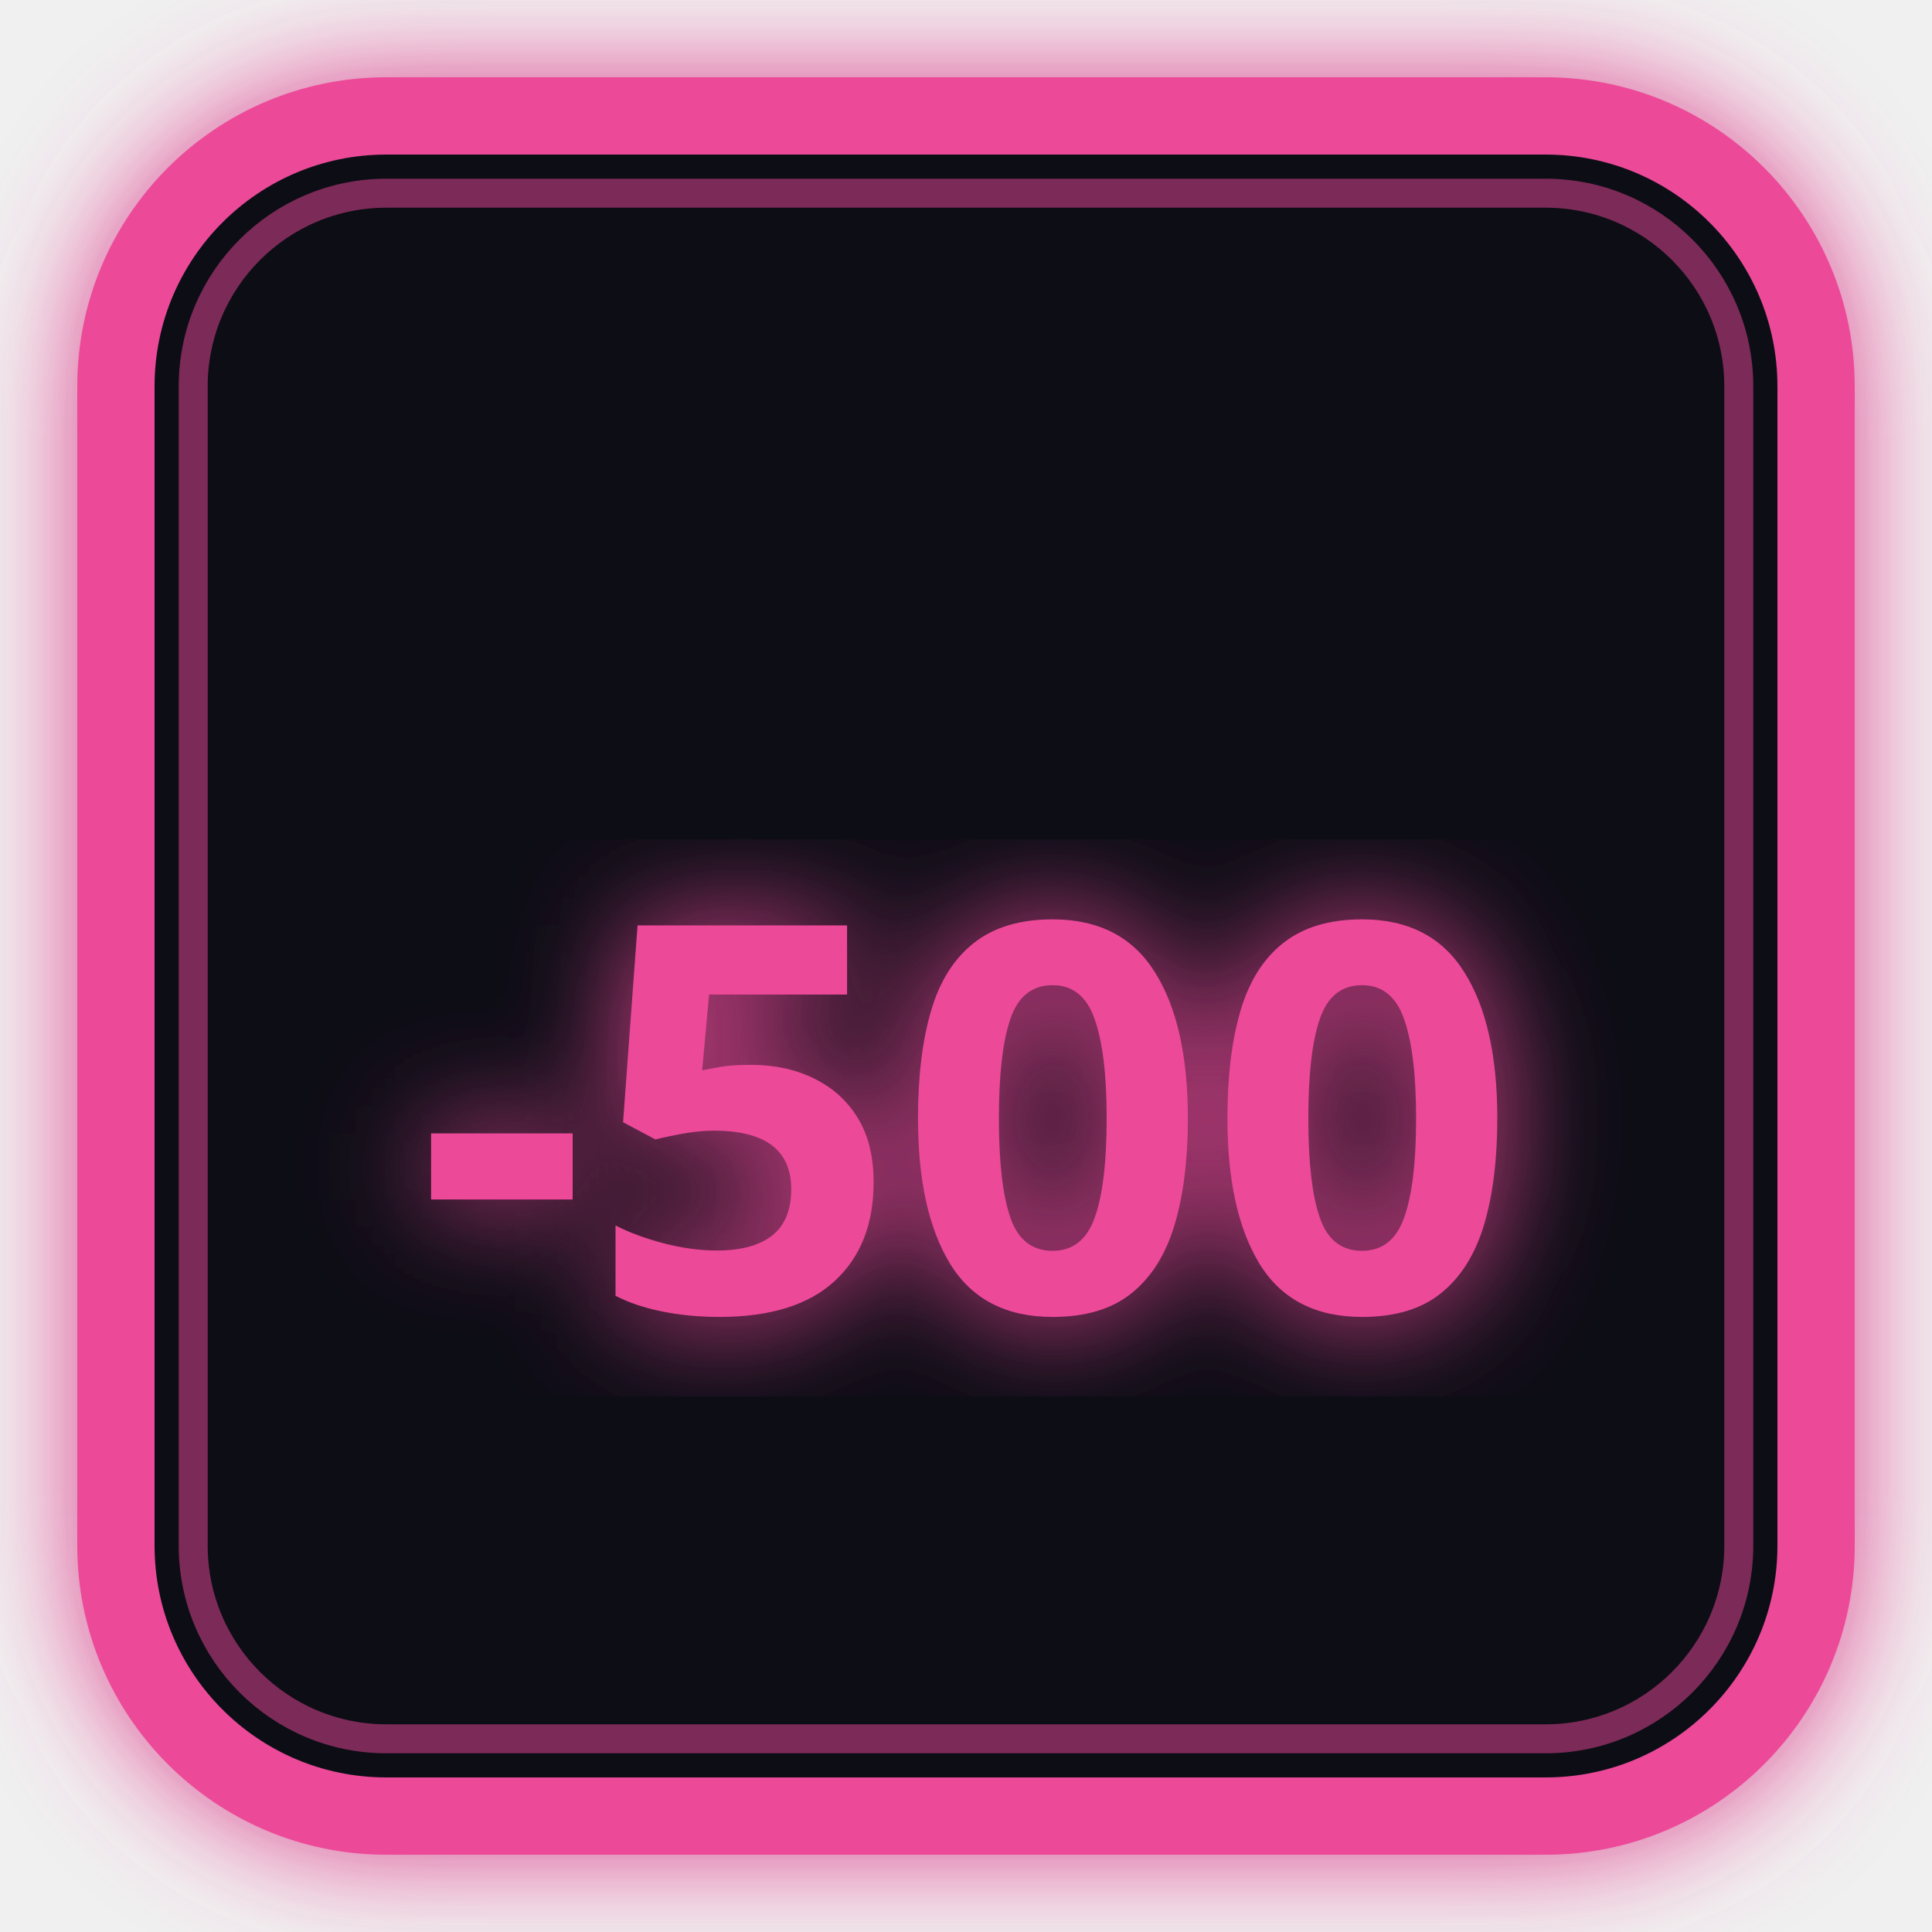
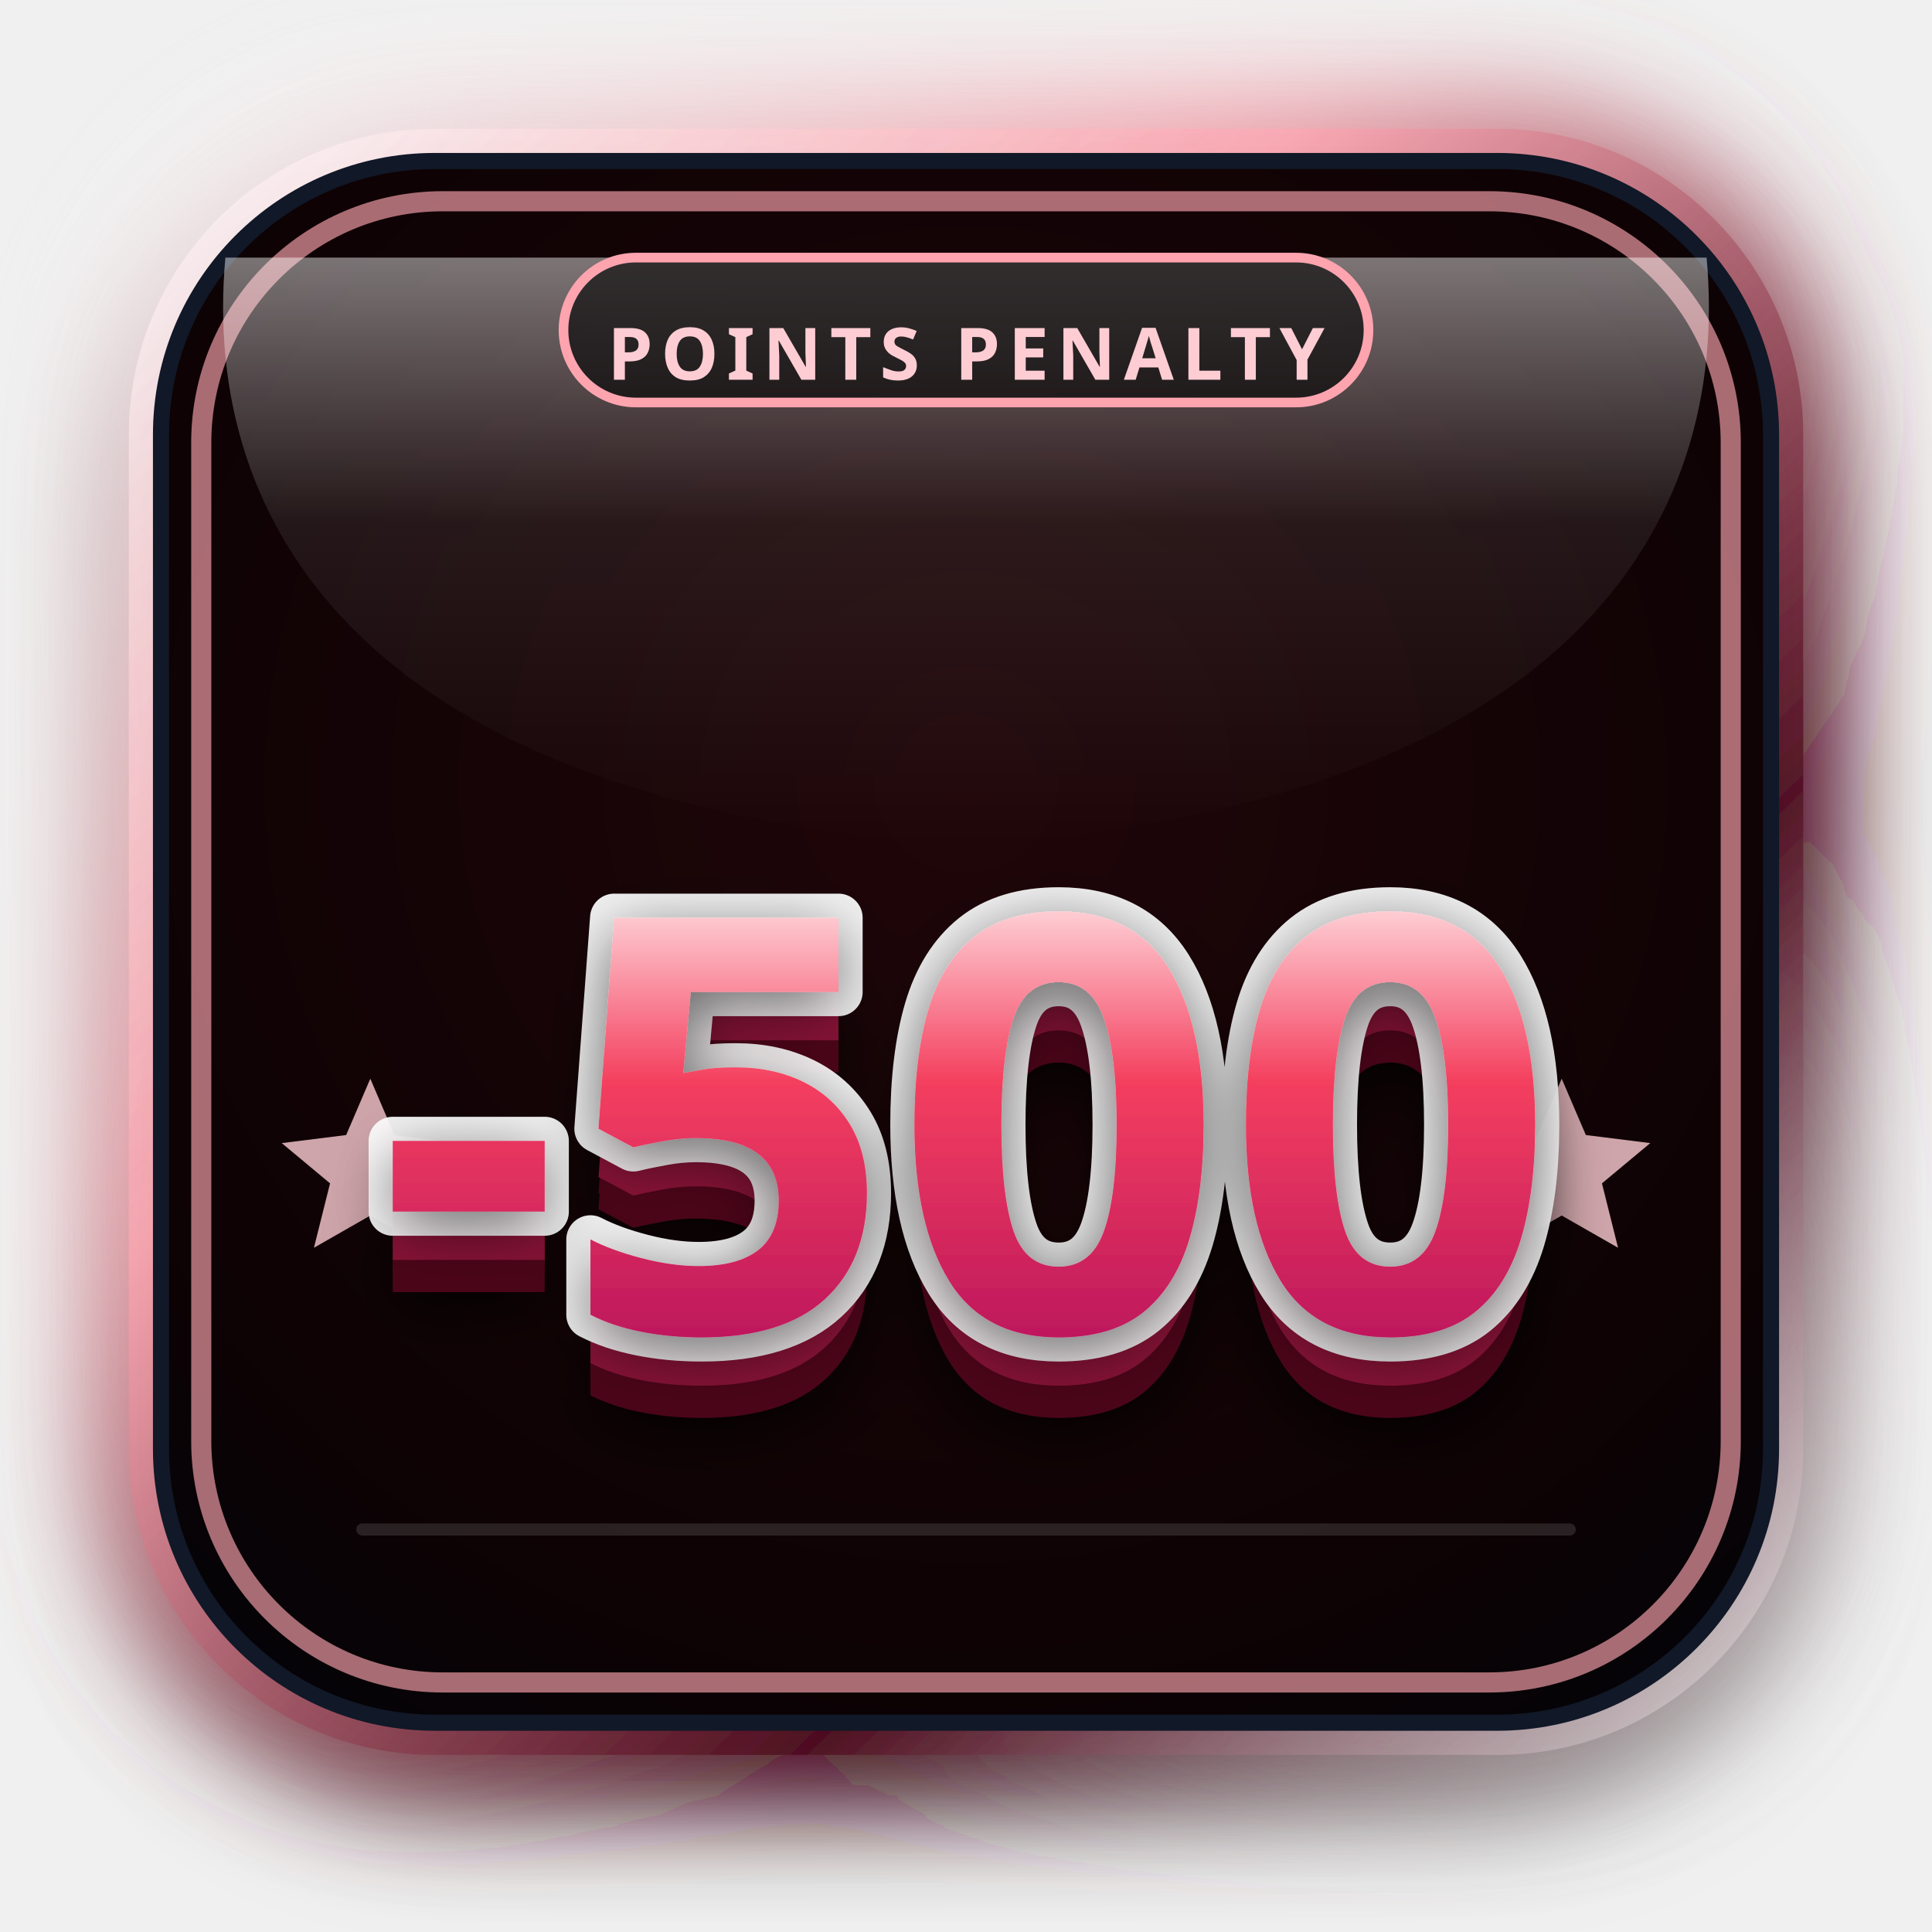
- <svg xmlns="http://www.w3.org/2000/svg" viewBox="0 0 100 100" width="100" height="100">
+ <svg xmlns="http://www.w3.org/2000/svg" viewBox="0 0 240 240" width="240" height="240">
  <defs>
-     <filter id="neon-glow" x="-20%" y="-20%" width="140%" height="140%">
-       <feGaussianBlur stdDeviation="3" result="blur" />
+     <filter id="neonGlow_500_false" x="-30%" y="-30%" width="160%" height="160%">
+       <feGaussianBlur stdDeviation="8" result="blur1" />
+       <feGaussianBlur stdDeviation="3" result="blur2" />
      <feMerge>
-         <feMergeNode in="blur" />
+         <feMergeNode in="blur1" />
+         <feMergeNode in="blur2" />
        <feMergeNode in="SourceGraphic" />
      </feMerge>
    </filter>
+     <linearGradient id="bevelRim_500_false" x1="0%" y1="0%" x2="100%" y2="100%">
+       <stop offset="0%" stop-color="#ffffff" stop-opacity="0.8" />
+       <stop offset="35%" stop-color="#fda4af" />
+       <stop offset="70%" stop-color="#4c0519" />
+       <stop offset="100%" stop-color="#ffffff" stop-opacity="0.5" />
+     </linearGradient>
+     <radialGradient id="bodyPlate_500_false" cx="50%" cy="40%" r="75%">
+       <stop offset="0%" stop-color="#200609" />
+       <stop offset="75%" stop-color="#0d0204" />
+       <stop offset="100%" stop-color="#020408" />
+     </radialGradient>
+     <linearGradient id="numFaceGrad_500_false" x1="0%" y1="0%" x2="0%" y2="100%">
+       <stop offset="0%" stop-color="#fecdd3" />
+       <stop offset="40%" stop-color="#f43f5e" />
+       <stop offset="100%" stop-color="#be185d" />
+     </linearGradient>
+     <linearGradient id="glassGlare_500_false" x1="0%" y1="0%" x2="0%" y2="100%">
+       <stop offset="0%" stop-color="#ffffff" stop-opacity="0.45" />
+       <stop offset="45%" stop-color="#ffffff" stop-opacity="0.08" />
+       <stop offset="100%" stop-color="#ffffff" stop-opacity="0" />
+     </linearGradient>
  </defs>
-   <rect x="6" y="6" width="88" height="88" rx="14" ry="14" fill="#0d1117" stroke="#ec4899" stroke-width="4" filter="url(#neon-glow)" />
-   <rect x="10" y="10" width="80" height="80" rx="10" ry="10" fill="none" stroke="#ec4899" stroke-width="1.5" stroke-opacity="0.5" />
-   <text x="50" y="58" dominant-baseline="middle" text-anchor="middle" font-family="'Outfit', 'Plus Jakarta Sans', sans-serif" font-weight="900" font-size="28" fill="#ec4899" filter="url(#neon-glow)">-500</text>
+   <rect x="18" y="24" width="204" height="198" rx="38" ry="38" fill="#000000" opacity="0.75" filter="blur(8px)" />
+   <rect x="16" y="16" width="208" height="202" rx="38" ry="38" fill="url(#bevelRim_500_false)" filter="url(#neonGlow_500_false)" opacity="0.9" />
+   <rect x="20" y="20" width="200" height="194" rx="34" ry="34" fill="url(#bodyPlate_500_false)" stroke="#111827" stroke-width="2" />
+   <rect x="25" y="25" width="190" height="184" rx="30" ry="30" fill="none" stroke="#fda4af" stroke-width="2.5" opacity="0.65" />
+   <path d="M 28,32 C 60,32 180,32 212,32 C 215,65 195,100 120,105 C 45,100 25,65 28,32 Z" fill="url(#glassGlare_500_false)" />
+   <rect x="70" y="32" width="100" height="18" rx="9" fill="rgba(0,0,0,0.6)" stroke="#fda4af" stroke-width="1.2" />
+   <text x="120" y="44" dominant-baseline="middle" text-anchor="middle" font-family="'Outfit', 'Plus Jakarta Sans', sans-serif" font-weight="900" font-size="9" fill="#fecdd3" letter-spacing="1">POINTS PENALTY</text>
+   <polygon points="46,134 49,141 57,142 51,147 53,155 46,151 39,155 41,147 35,142 43,141" fill="#fecdd3" opacity="0.8" />
+   <polygon points="194,134 197,141 205,142 199,147 201,155 194,151 187,155 189,147 183,142 191,141" fill="#fecdd3" opacity="0.8" />
+   <text x="120" y="152" dominant-baseline="middle" text-anchor="middle" font-family="'Outfit', 'Plus Jakarta Sans', sans-serif" font-weight="900" font-size="72" fill="#000000" opacity="0.85" filter="blur(4px)">-500</text>
+   <text x="120" y="150" dominant-baseline="middle" text-anchor="middle" font-family="'Outfit', 'Plus Jakarta Sans', sans-serif" font-weight="900" font-size="72" fill="#4c0519">-500</text>
+   <text x="120" y="148" dominant-baseline="middle" text-anchor="middle" font-family="'Outfit', 'Plus Jakarta Sans', sans-serif" font-weight="900" font-size="72" fill="#4c0519">-500</text>
+   <text x="120" y="146" dominant-baseline="middle" text-anchor="middle" font-family="'Outfit', 'Plus Jakarta Sans', sans-serif" font-weight="900" font-size="72" fill="#881337">-500</text>
+   <text x="120" y="143" dominant-baseline="middle" text-anchor="middle" font-family="'Outfit', 'Plus Jakarta Sans', sans-serif" font-weight="900" font-size="72" fill="#881337">-500</text>
+   <text x="120" y="140" dominant-baseline="middle" text-anchor="middle" font-family="'Outfit', 'Plus Jakarta Sans', sans-serif" font-weight="900" font-size="72" fill="none" stroke="#ffffff" stroke-width="6" stroke-linejoin="round" opacity="0.95">-500</text>
+   <text x="120" y="140" dominant-baseline="middle" text-anchor="middle" font-family="'Outfit', 'Plus Jakarta Sans', sans-serif" font-weight="900" font-size="72" fill="url(#numFaceGrad_500_false)" filter="drop-shadow(0 2px 4px rgba(0,0,0,0.6))">-500</text>
+   <line x1="45" y1="190" x2="195" y2="190" stroke="rgba(255,255,255,0.12)" stroke-width="1.5" stroke-linecap="round" />
</svg>
